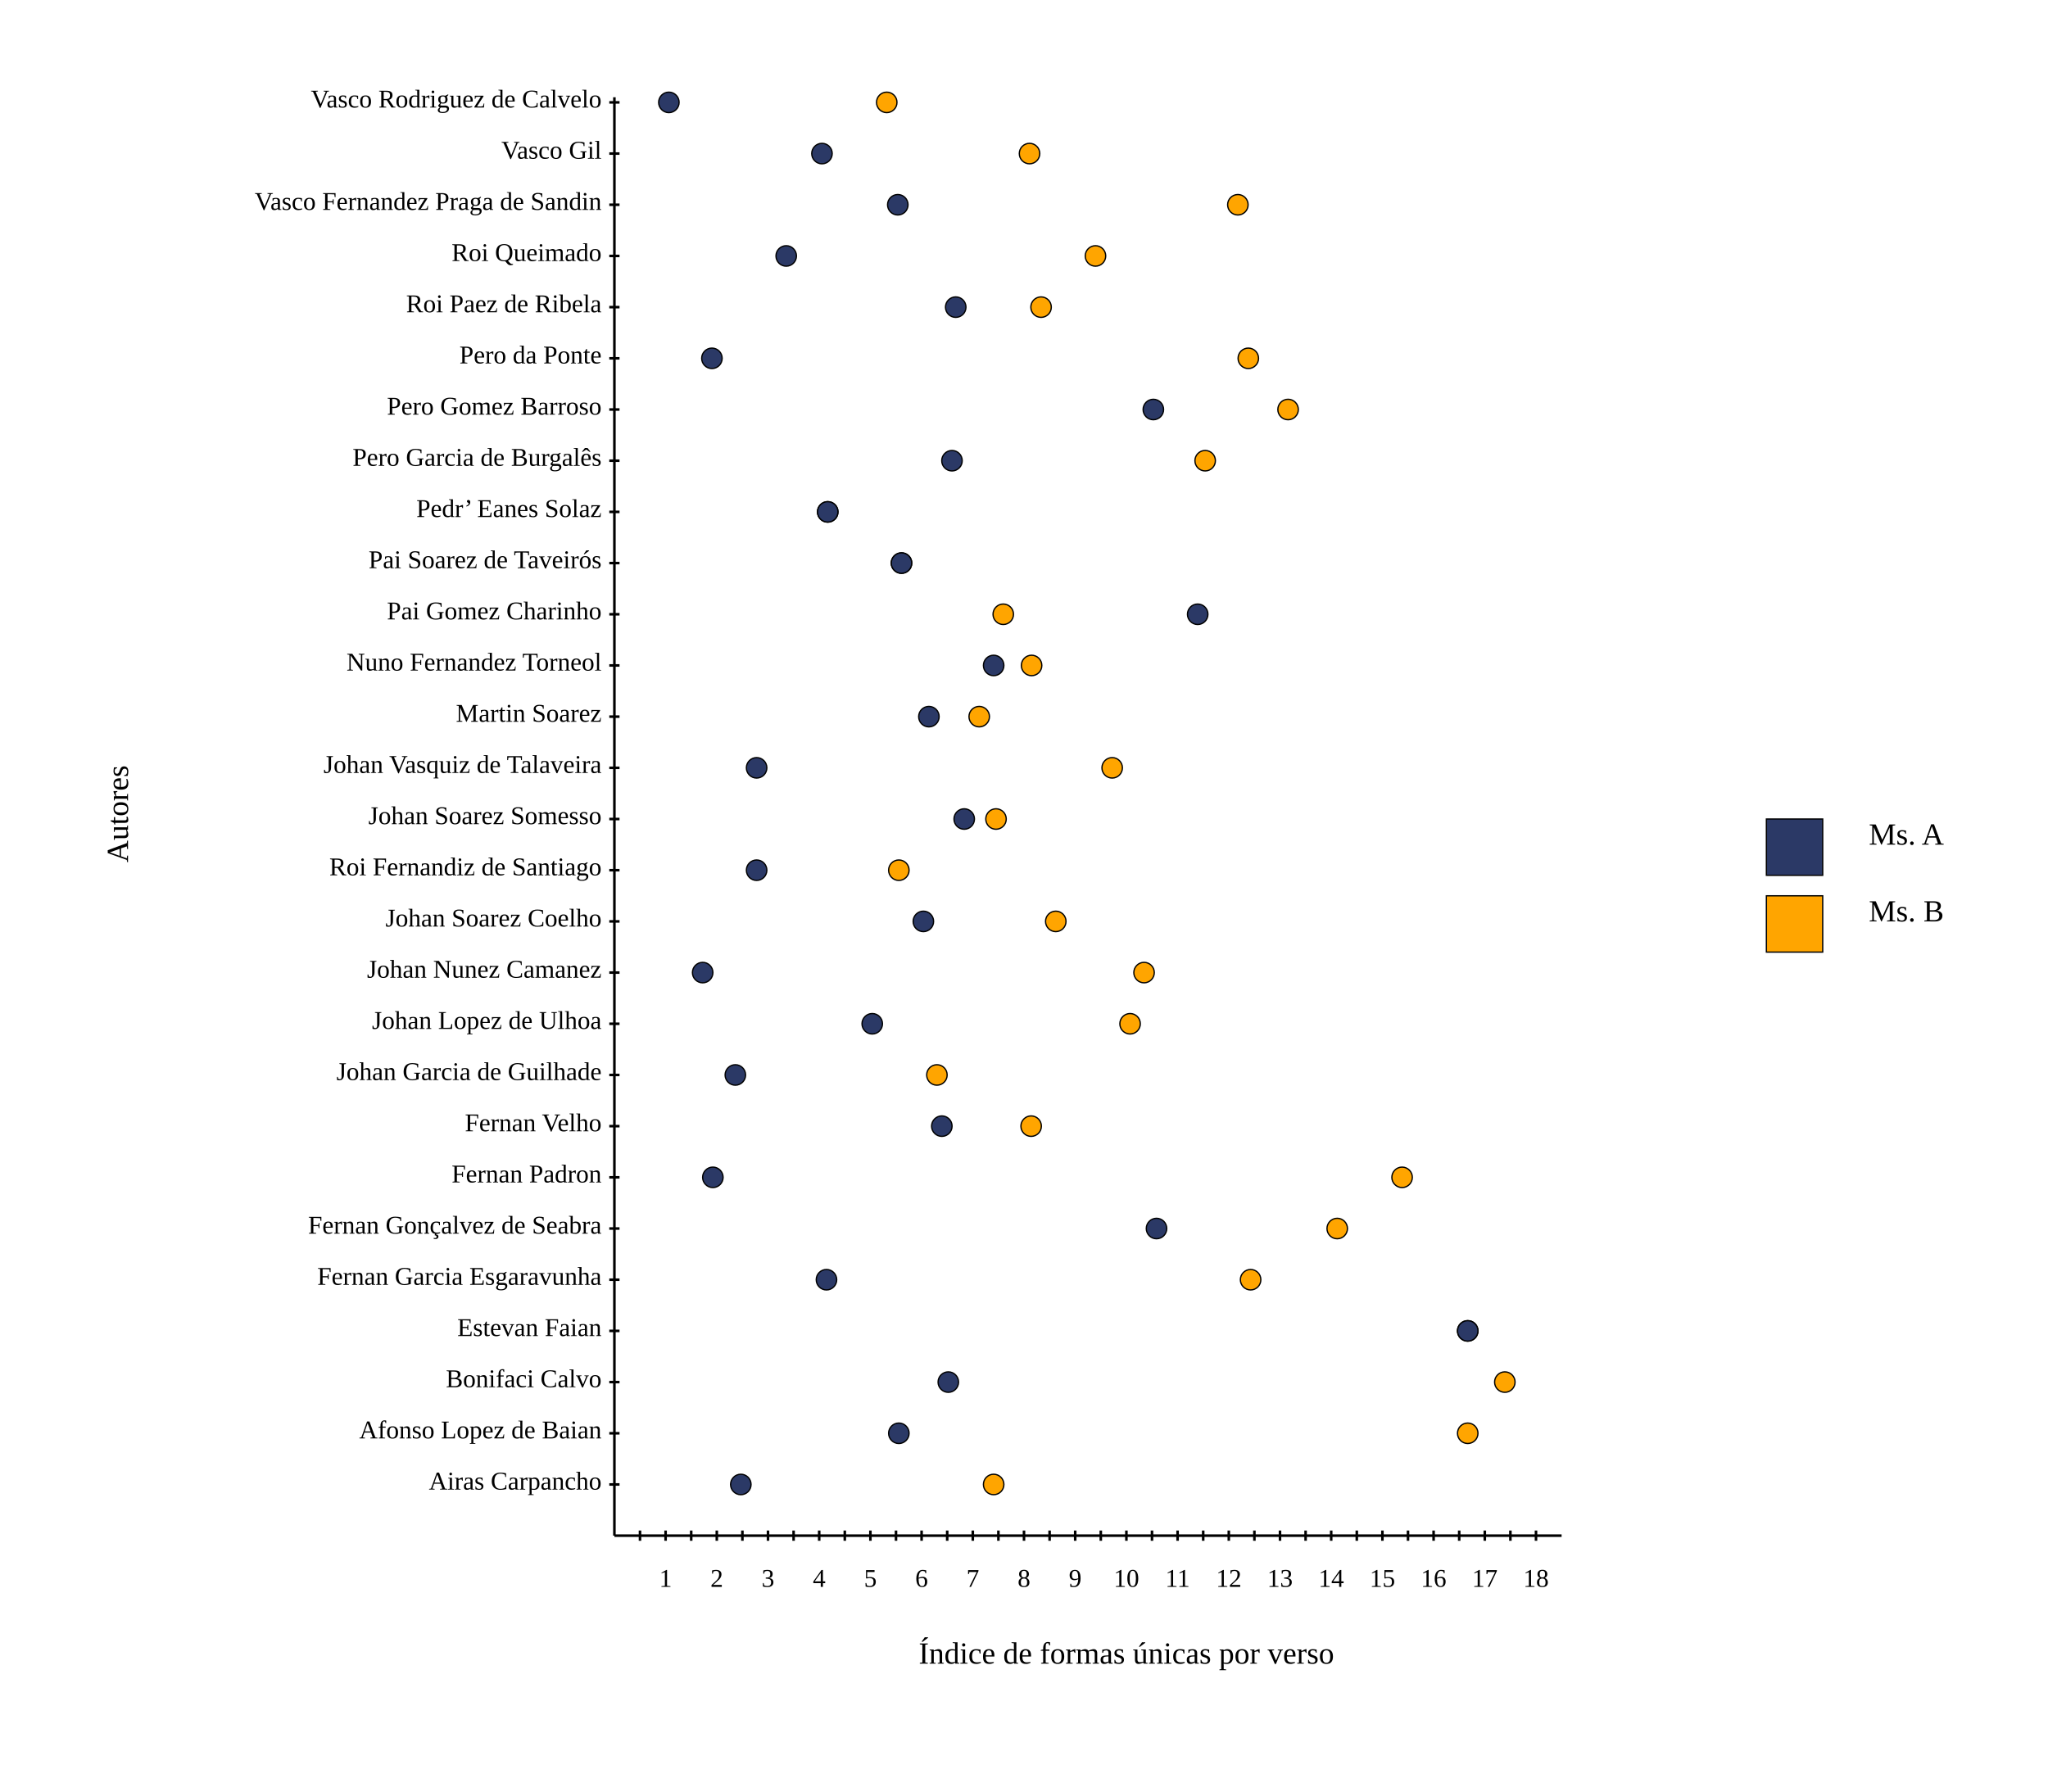
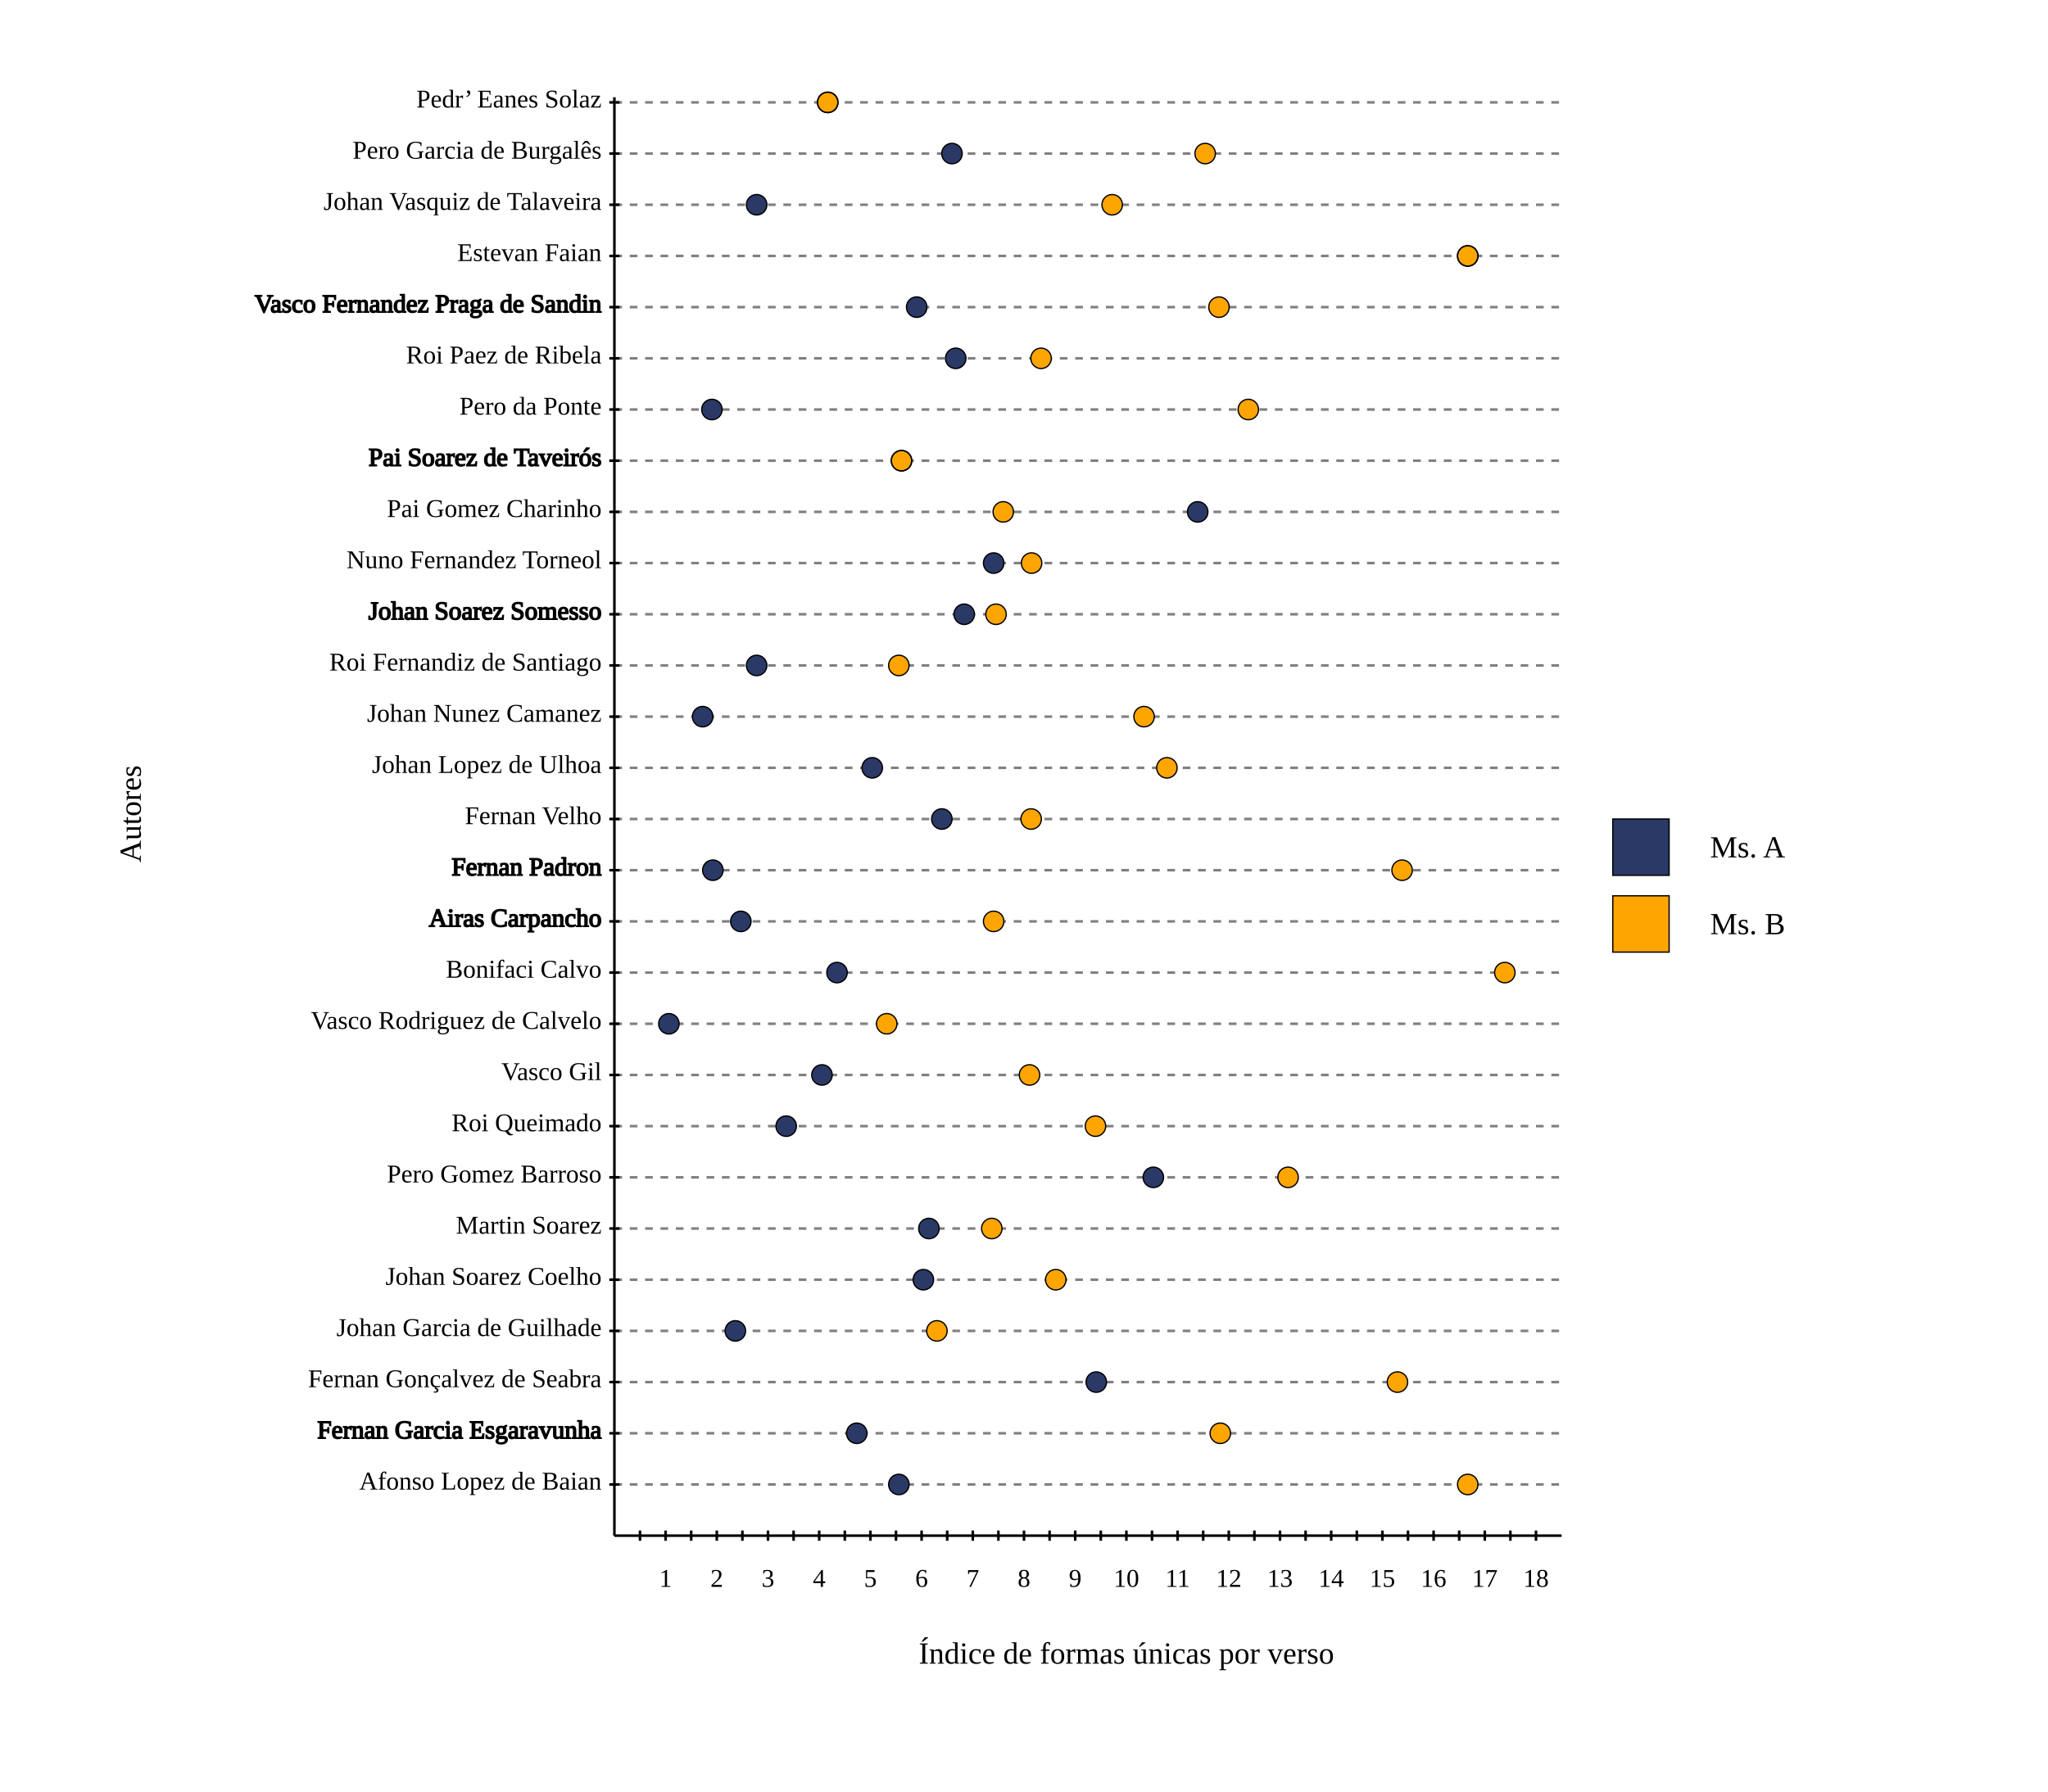
<svg xmlns="http://www.w3.org/2000/svg" width="800" height="700">
+   <pattern id="diagonalHatch" patternUnits="userSpaceOnUse" width="1" height="1">
+     <path d="M-1,1 l2,-2            M0,4 l4,-4            M3,5 l2,-2" stroke="orange" stroke-width=".5" />
+   </pattern>
  <g transform="translate(240,600)">
-     <line fill="none" stroke="black" stroke-width="1" x1="0" x2="0" y="0" y2="-562" />
-     <line fill="none" stroke="black" stroke-width="1" x1="0" x2="370" y="0" y2="0" />
+     <line fill="none" stroke="black" stroke-width="1" x1="0" x2="0" y1="0" y2="-562" />
+     <line fill="none" stroke="black" stroke-width="1" x1="0" x2="370" y1="0" y2="0" />
    <text x="200" y="50" text-anchor="middle" fill="black">Índice de formas únicas por verso</text>
-     <text y="-282" text-anchor="middle" x="-190" transform="rotate(270 -190 -282)">Autores</text>
-     <rect height="22" width="22" x="450" y="-250" fill="orange" stroke-width=".5" stroke="black" />
-     <text fill="black" font-size="12" x="490" y="-240">Ms. B</text>
-     <rect height="22" width="22" x="450" y="-280" fill="#2b3966" stroke-width=".5" stroke="black" />
-     <text fill="black" font-size="12" x="490" y="-270">Ms. A</text>
-     <circle stroke="black" stroke-width=".5" r="4" cx="333.333" cy="-40" fill="orange" />
-     <circle stroke="black" stroke-width=".5" r="4" cx="111.111" cy="-40" fill="#2B3966" />
+     <text y="-282" text-anchor="middle" x="-185" transform="rotate(270 -185 -282)">Autores</text>
+     <rect height="22" width="22" x="390" y="-250" fill="orange" stroke-width=".5" stroke="black" />
+     <text fill="black" font-size="12" x="428" y="-235">Ms. B</text>
+     <rect height="22" width="22" x="390" y="-280" fill="#2b3966" stroke-width=".5" stroke="black" />
+     <text fill="black" font-size="12" x="428" y="-265">Ms. A</text>
+     <line fill="none" stroke="gray" stroke-width="1" stroke-dasharray="3,3" y1="-20" y2="-20" x1="0" x2="370" />
+     <circle stroke="black" stroke-width=".5" r="4" cx="333.333" cy="-20" fill="orange" />
+     <circle stroke="black" stroke-width=".5" r="4" cx="111.111" cy="-20" fill="#2B3966" />
+     <line fill="none" stroke="black" stroke-width="1" y1="-20" y2="-20" x1="-2" x2="2" />
+     <text fill="black" stroke="none" y="-18" x="-5" stroke-width=".5" text-anchor="end" font-size="10">Afonso Lopez de Baian</text>
+     <line fill="none" stroke="gray" stroke-width="1" stroke-dasharray="3,3" y1="-40" y2="-40" x1="0" x2="370" />
+     <circle stroke="black" stroke-width=".5" r="4" cx="236.686" cy="-40" fill="orange" />
+     <circle stroke="black" stroke-width=".5" r="4" cx="94.675" cy="-40" fill="#2B3966" />
    <line fill="none" stroke="black" stroke-width="1" y1="-40" y2="-40" x1="-2" x2="2" />
-     <text fill="black" y="-38" x="-5" text-anchor="end" font-size="10">Afonso Lopez de Baian</text>
-     <circle stroke="black" stroke-width=".5" r="4" cx="148.148" cy="-20" fill="orange" />
-     <circle stroke="black" stroke-width=".5" r="4" cx="49.383" cy="-20" fill="#2B3966" />
-     <line fill="none" stroke="black" stroke-width="1" y1="-20" y2="-20" x1="-2" x2="2" />
-     <text fill="black" y="-18" x="-5" text-anchor="end" font-size="10">Airas Carpancho</text>
-     <circle stroke="black" stroke-width=".5" r="4" cx="347.826" cy="-60" fill="orange" />
-     <circle stroke="black" stroke-width=".5" r="4" cx="130.435" cy="-60" fill="#2B3966" />
+     <text fill="black" stroke="black" y="-38" x="-5" stroke-width=".5" text-anchor="end" font-size="10">Fernan Garcia Esgaravunha</text>
+     <line fill="none" stroke="gray" stroke-width="1" stroke-dasharray="3,3" y1="-60" y2="-60" x1="0" x2="370" />
+     <circle stroke="black" stroke-width=".5" r="4" cx="305.882" cy="-60" fill="orange" />
+     <circle stroke="black" stroke-width=".5" r="4" cx="188.235" cy="-60" fill="#2B3966" />
    <line fill="none" stroke="black" stroke-width="1" y1="-60" y2="-60" x1="-2" x2="2" />
-     <text fill="black" y="-58" x="-5" text-anchor="end" font-size="10">Bonifaci Calvo 
+     <text fill="black" stroke="none" y="-58" x="-5" stroke-width=".5" text-anchor="end" font-size="10">Fernan Gonçalvez de Seabra</text>
+     <line fill="none" stroke="gray" stroke-width="1" stroke-dasharray="3,3" y1="-80" y2="-80" x1="0" x2="370" />
+     <circle stroke="black" stroke-width=".5" r="4" cx="125.984" cy="-80" fill="orange" />
+     <circle stroke="black" stroke-width=".5" r="4" cx="47.244" cy="-80" fill="#2B3966" />
+     <line fill="none" stroke="black" stroke-width="1" y1="-80" y2="-80" x1="-2" x2="2" />
+     <text fill="black" stroke="none" y="-78" x="-5" stroke-width=".5" text-anchor="end" font-size="10">Johan Garcia de Guilhade</text>
+     <line fill="none" stroke="gray" stroke-width="1" stroke-dasharray="3,3" y1="-100" y2="-100" x1="0" x2="370" />
+     <circle stroke="black" stroke-width=".5" r="4" cx="172.414" cy="-100" fill="orange" />
+     <circle stroke="black" stroke-width=".5" r="4" cx="120.69" cy="-100" fill="#2B3966" />
+     <line fill="none" stroke="black" stroke-width="1" y1="-100" y2="-100" x1="-2" x2="2" />
+     <text fill="black" stroke="none" y="-98" x="-5" stroke-width=".5" text-anchor="end" font-size="10">Johan Soarez Coelho</text>
+     <line fill="none" stroke="gray" stroke-width="1" stroke-dasharray="3,3" y1="-120" y2="-120" x1="0" x2="370" />
+     <circle stroke="black" stroke-width=".5" r="4" cx="147.42" cy="-120" fill="orange" />
+     <circle stroke="black" stroke-width=".5" r="4" cx="122.85" cy="-120" fill="#2B3966" />
+     <line fill="none" stroke="black" stroke-width="1" y1="-120" y2="-120" x1="-2" x2="2" />
+     <text fill="black" stroke="none" y="-118" x="-5" stroke-width=".5" text-anchor="end" font-size="10">Martin Soarez</text>
+     <line fill="none" stroke="gray" stroke-width="1" stroke-dasharray="3,3" y1="-140" y2="-140" x1="0" x2="370" />
+     <circle stroke="black" stroke-width=".5" r="4" cx="263.158" cy="-140" fill="orange" />
+     <circle stroke="black" stroke-width=".5" r="4" cx="210.526" cy="-140" fill="#2B3966" />
+     <line fill="none" stroke="black" stroke-width="1" y1="-140" y2="-140" x1="-2" x2="2" />
+     <text fill="black" stroke="none" y="-138" x="-5" stroke-width=".5" text-anchor="end" font-size="10">Pero Gomez Barroso</text>
+     <line fill="none" stroke="gray" stroke-width="1" stroke-dasharray="3,3" y1="-160" y2="-160" x1="0" x2="370" />
+     <circle stroke="black" stroke-width=".5" r="4" cx="187.919" cy="-160" fill="orange" />
+     <circle stroke="black" stroke-width=".5" r="4" cx="67.114" cy="-160" fill="#2B3966" />
+     <line fill="none" stroke="black" stroke-width="1" y1="-160" y2="-160" x1="-2" x2="2" />
+     <text fill="black" stroke="none" y="-158" x="-5" stroke-width=".5" text-anchor="end" font-size="10">Roi Queimado</text>
+     <line fill="none" stroke="gray" stroke-width="1" stroke-dasharray="3,3" y1="-180" y2="-180" x1="0" x2="370" />
+     <circle stroke="black" stroke-width=".5" r="4" cx="162.162" cy="-180" fill="orange" />
+     <circle stroke="black" stroke-width=".5" r="4" cx="81.081" cy="-180" fill="#2B3966" />
+     <line fill="none" stroke="black" stroke-width="1" y1="-180" y2="-180" x1="-2" x2="2" />
+     <text fill="black" stroke="none" y="-178" x="-5" stroke-width=".5" text-anchor="end" font-size="10">Vasco Gil</text>
+     <line fill="none" stroke="gray" stroke-width="1" stroke-dasharray="3,3" y1="-200" y2="-200" x1="0" x2="370" />
+     <circle stroke="black" stroke-width=".5" r="4" cx="106.383" cy="-200" fill="orange" />
+     <circle stroke="black" stroke-width=".5" r="4" cx="21.277" cy="-200" fill="#2B3966" />
+     <line fill="none" stroke="black" stroke-width="1" y1="-200" y2="-200" x1="-2" x2="2" />
+     <text fill="black" stroke="none" y="-198" x="-5" stroke-width=".5" text-anchor="end" font-size="10">Vasco Rodriguez de Calvelo</text>
+     <line fill="none" stroke="gray" stroke-width="1" stroke-dasharray="3,3" y1="-220" y2="-220" x1="0" x2="370" />
+     <circle stroke="black" stroke-width=".5" r="4" cx="347.826" cy="-220" fill="orange" />
+     <circle stroke="black" stroke-width=".5" r="4" cx="86.957" cy="-220" fill="#2B3966" />
+     <line fill="none" stroke="black" stroke-width="1" y1="-220" y2="-220" x1="-2" x2="2" />
+     <text fill="black" stroke="none" y="-218" x="-5" stroke-width=".5" text-anchor="end" font-size="10">Bonifaci Calvo 
                    </text>
-     <circle stroke="black" stroke-width=".5" r="4" cx="333.333" cy="-80" fill="orange" />
-     <circle stroke="black" stroke-width=".5" r="4" cx="333.333" cy="-80" fill="#2B3966" />
-     <line fill="none" stroke="black" stroke-width="1" y1="-80" y2="-80" x1="-2" x2="2" />
-     <text fill="black" y="-78" x="-5" text-anchor="end" font-size="10">Estevan Faian</text>
-     <circle stroke="black" stroke-width=".5" r="4" cx="248.521" cy="-100" fill="orange" />
-     <circle stroke="black" stroke-width=".5" r="4" cx="82.84" cy="-100" fill="#2B3966" />
-     <line fill="none" stroke="black" stroke-width="1" y1="-100" y2="-100" x1="-2" x2="2" />
-     <text fill="black" y="-98" x="-5" text-anchor="end" font-size="10">Fernan Garcia Esgaravunha</text>
-     <circle stroke="black" stroke-width=".5" r="4" cx="282.353" cy="-120" fill="orange" />
-     <circle stroke="black" stroke-width=".5" r="4" cx="211.765" cy="-120" fill="#2B3966" />
-     <line fill="none" stroke="black" stroke-width="1" y1="-120" y2="-120" x1="-2" x2="2" />
-     <text fill="black" y="-118" x="-5" text-anchor="end" font-size="10">Fernan Gonçalvez de Seabra</text>
-     <circle stroke="black" stroke-width=".5" r="4" cx="307.692" cy="-140" fill="orange" />
-     <circle stroke="black" stroke-width=".5" r="4" cx="38.462" cy="-140" fill="#2B3966" />
-     <line fill="none" stroke="black" stroke-width="1" y1="-140" y2="-140" x1="-2" x2="2" />
-     <text fill="black" y="-138" x="-5" text-anchor="end" font-size="10">Fernan Padron</text>
-     <circle stroke="black" stroke-width=".5" r="4" cx="162.791" cy="-160" fill="orange" />
-     <circle stroke="black" stroke-width=".5" r="4" cx="127.907" cy="-160" fill="#2B3966" />
-     <line fill="none" stroke="black" stroke-width="1" y1="-160" y2="-160" x1="-2" x2="2" />
-     <text fill="black" y="-158" x="-5" text-anchor="end" font-size="10">Fernan Velho</text>
-     <circle stroke="black" stroke-width=".5" r="4" cx="125.984" cy="-180" fill="orange" />
-     <circle stroke="black" stroke-width=".5" r="4" cx="47.244" cy="-180" fill="#2B3966" />
-     <line fill="none" stroke="black" stroke-width="1" y1="-180" y2="-180" x1="-2" x2="2" />
-     <text fill="black" y="-178" x="-5" text-anchor="end" font-size="10">Johan Garcia de Guilhade</text>
-     <circle stroke="black" stroke-width=".5" r="4" cx="201.439" cy="-200" fill="orange" />
-     <circle stroke="black" stroke-width=".5" r="4" cx="100.719" cy="-200" fill="#2B3966" />
-     <line fill="none" stroke="black" stroke-width="1" y1="-200" y2="-200" x1="-2" x2="2" />
-     <text fill="black" y="-198" x="-5" text-anchor="end" font-size="10">Johan Lopez de Ulhoa</text>
-     <circle stroke="black" stroke-width=".5" r="4" cx="206.897" cy="-220" fill="orange" />
-     <circle stroke="black" stroke-width=".5" r="4" cx="34.483" cy="-220" fill="#2B3966" />
-     <line fill="none" stroke="black" stroke-width="1" y1="-220" y2="-220" x1="-2" x2="2" />
-     <text fill="black" y="-218" x="-5" text-anchor="end" font-size="10">Johan Nunez Camanez</text>
-     <circle stroke="black" stroke-width=".5" r="4" cx="172.414" cy="-240" fill="orange" />
-     <circle stroke="black" stroke-width=".5" r="4" cx="120.69" cy="-240" fill="#2B3966" />
+     <line fill="none" stroke="gray" stroke-width="1" stroke-dasharray="3,3" y1="-240" y2="-240" x1="0" x2="370" />
+     <circle stroke="black" stroke-width=".5" r="4" cx="148.148" cy="-240" fill="orange" />
+     <circle stroke="black" stroke-width=".5" r="4" cx="49.383" cy="-240" fill="#2B3966" />
    <line fill="none" stroke="black" stroke-width="1" y1="-240" y2="-240" x1="-2" x2="2" />
-     <text fill="black" y="-238" x="-5" text-anchor="end" font-size="10">Johan Soarez Coelho</text>
-     <circle stroke="black" stroke-width=".5" r="4" cx="149.068" cy="-280" fill="orange" />
-     <circle stroke="black" stroke-width=".5" r="4" cx="136.646" cy="-280" fill="#2B3966" />
+     <text fill="black" stroke="black" y="-238" x="-5" stroke-width=".5" text-anchor="end" font-size="10">Airas Carpancho</text>
+     <line fill="none" stroke="gray" stroke-width="1" stroke-dasharray="3,3" y1="-260" y2="-260" x1="0" x2="370" />
+     <circle stroke="black" stroke-width=".5" r="4" cx="307.692" cy="-260" fill="orange" />
+     <circle stroke="black" stroke-width=".5" r="4" cx="38.462" cy="-260" fill="#2B3966" />
+     <line fill="none" stroke="black" stroke-width="1" y1="-260" y2="-260" x1="-2" x2="2" />
+     <text fill="black" stroke="black" y="-258" x="-5" stroke-width=".5" text-anchor="end" font-size="10">Fernan Padron</text>
+     <line fill="none" stroke="gray" stroke-width="1" stroke-dasharray="3,3" y1="-280" y2="-280" x1="0" x2="370" />
+     <circle stroke="black" stroke-width=".5" r="4" cx="162.791" cy="-280" fill="orange" />
+     <circle stroke="black" stroke-width=".5" r="4" cx="127.907" cy="-280" fill="#2B3966" />
    <line fill="none" stroke="black" stroke-width="1" y1="-280" y2="-280" x1="-2" x2="2" />
-     <text fill="black" y="-278" x="-5" text-anchor="end" font-size="10">Johan Soarez Somesso</text>
-     <circle stroke="black" stroke-width=".5" r="4" cx="194.444" cy="-300" fill="orange" />
-     <circle stroke="black" stroke-width=".5" r="4" cx="55.556" cy="-300" fill="#2B3966" />
+     <text fill="black" stroke="none" y="-278" x="-5" stroke-width=".5" text-anchor="end" font-size="10">Fernan Velho</text>
+     <line fill="none" stroke="gray" stroke-width="1" stroke-dasharray="3,3" y1="-300" y2="-300" x1="0" x2="370" />
+     <circle stroke="black" stroke-width=".5" r="4" cx="215.827" cy="-300" fill="orange" />
+     <circle stroke="black" stroke-width=".5" r="4" cx="100.719" cy="-300" fill="#2B3966" />
    <line fill="none" stroke="black" stroke-width="1" y1="-300" y2="-300" x1="-2" x2="2" />
-     <text fill="black" y="-298" x="-5" text-anchor="end" font-size="10">Johan Vasquiz de Talaveira</text>
-     <circle stroke="black" stroke-width=".5" r="4" cx="142.506" cy="-320" fill="orange" />
-     <circle stroke="black" stroke-width=".5" r="4" cx="122.85" cy="-320" fill="#2B3966" />
+     <text fill="black" stroke="none" y="-298" x="-5" stroke-width=".5" text-anchor="end" font-size="10">Johan Lopez de Ulhoa</text>
+     <line fill="none" stroke="gray" stroke-width="1" stroke-dasharray="3,3" y1="-320" y2="-320" x1="0" x2="370" />
+     <circle stroke="black" stroke-width=".5" r="4" cx="206.897" cy="-320" fill="orange" />
+     <circle stroke="black" stroke-width=".5" r="4" cx="34.483" cy="-320" fill="#2B3966" />
    <line fill="none" stroke="black" stroke-width="1" y1="-320" y2="-320" x1="-2" x2="2" />
-     <text fill="black" y="-318" x="-5" text-anchor="end" font-size="10">Martin Soarez</text>
-     <circle stroke="black" stroke-width=".5" r="4" cx="162.963" cy="-340" fill="orange" />
-     <circle stroke="black" stroke-width=".5" r="4" cx="148.148" cy="-340" fill="#2B3966" />
+     <text fill="black" stroke="none" y="-318" x="-5" stroke-width=".5" text-anchor="end" font-size="10">Johan Nunez Camanez</text>
+     <line fill="none" stroke="gray" stroke-width="1" stroke-dasharray="3,3" y1="-340" y2="-340" x1="0" x2="370" />
+     <circle stroke="black" stroke-width=".5" r="4" cx="111.111" cy="-340" fill="orange" />
+     <circle stroke="black" stroke-width=".5" r="4" cx="55.556" cy="-340" fill="#2B3966" />
    <line fill="none" stroke="black" stroke-width="1" y1="-340" y2="-340" x1="-2" x2="2" />
-     <text fill="black" y="-338" x="-5" text-anchor="end" font-size="10">Nuno Fernandez Torneol</text>
-     <circle stroke="black" stroke-width=".5" r="4" cx="151.899" cy="-360" fill="orange" />
-     <circle stroke="black" stroke-width=".5" r="4" cx="227.848" cy="-360" fill="#2B3966" />
+     <text fill="black" stroke="none" y="-338" x="-5" stroke-width=".5" text-anchor="end" font-size="10">Roi Fernandiz de Santiago</text>
+     <line fill="none" stroke="gray" stroke-width="1" stroke-dasharray="3,3" y1="-360" y2="-360" x1="0" x2="370" />
+     <circle stroke="black" stroke-width=".5" r="4" cx="149.068" cy="-360" fill="orange" />
+     <circle stroke="black" stroke-width=".5" r="4" cx="136.646" cy="-360" fill="#2B3966" />
    <line fill="none" stroke="black" stroke-width="1" y1="-360" y2="-360" x1="-2" x2="2" />
-     <text fill="black" y="-358" x="-5" text-anchor="end" font-size="10">Pai Gomez Charinho</text>
-     <circle stroke="black" stroke-width=".5" r="4" cx="112.15" cy="-380" fill="orange" />
-     <circle stroke="black" stroke-width=".5" r="4" cx="112.15" cy="-380" fill="#2B3966" />
+     <text fill="black" stroke="black" y="-358" x="-5" stroke-width=".5" text-anchor="end" font-size="10">Johan Soarez Somesso</text>
+     <line fill="none" stroke="gray" stroke-width="1" stroke-dasharray="3,3" y1="-380" y2="-380" x1="0" x2="370" />
+     <circle stroke="black" stroke-width=".5" r="4" cx="162.963" cy="-380" fill="orange" />
+     <circle stroke="black" stroke-width=".5" r="4" cx="148.148" cy="-380" fill="#2B3966" />
    <line fill="none" stroke="black" stroke-width="1" y1="-380" y2="-380" x1="-2" x2="2" />
-     <text fill="black" y="-378" x="-5" text-anchor="end" font-size="10">Pai Soarez de Taveirós</text>
-     <circle stroke="black" stroke-width=".5" r="4" cx="83.333" cy="-400" fill="orange" />
-     <circle stroke="black" stroke-width=".5" r="4" cx="83.333" cy="-400" fill="#2B3966" />
+     <text fill="black" stroke="none" y="-378" x="-5" stroke-width=".5" text-anchor="end" font-size="10">Nuno Fernandez Torneol</text>
+     <line fill="none" stroke="gray" stroke-width="1" stroke-dasharray="3,3" y1="-400" y2="-400" x1="0" x2="370" />
+     <circle stroke="black" stroke-width=".5" r="4" cx="151.899" cy="-400" fill="orange" />
+     <circle stroke="black" stroke-width=".5" r="4" cx="227.848" cy="-400" fill="#2B3966" />
    <line fill="none" stroke="black" stroke-width="1" y1="-400" y2="-400" x1="-2" x2="2" />
-     <text fill="black" y="-398" x="-5" text-anchor="end" font-size="10">Pedr’ Eanes Solaz</text>
-     <circle stroke="black" stroke-width=".5" r="4" cx="230.769" cy="-420" fill="orange" />
-     <circle stroke="black" stroke-width=".5" r="4" cx="131.868" cy="-420" fill="#2B3966" />
+     <text fill="black" stroke="none" y="-398" x="-5" stroke-width=".5" text-anchor="end" font-size="10">Pai Gomez Charinho</text>
+     <line fill="none" stroke="gray" stroke-width="1" stroke-dasharray="3,3" y1="-420" y2="-420" x1="0" x2="370" />
+     <circle stroke="black" stroke-width=".5" r="4" cx="112.15" cy="-420" fill="orange" />
+     <circle stroke="black" stroke-width=".5" r="4" cx="112.15" cy="-420" fill="url(#diagonalHatch)" />
    <line fill="none" stroke="black" stroke-width="1" y1="-420" y2="-420" x1="-2" x2="2" />
-     <text fill="black" y="-418" x="-5" text-anchor="end" font-size="10">Pero Garcia de Burgalês</text>
-     <circle stroke="black" stroke-width=".5" r="4" cx="263.158" cy="-440" fill="orange" />
-     <circle stroke="black" stroke-width=".5" r="4" cx="210.526" cy="-440" fill="#2B3966" />
+     <text fill="black" stroke="black" y="-418" x="-5" stroke-width=".5" text-anchor="end" font-size="10">Pai Soarez de Taveirós</text>
+     <line fill="none" stroke="gray" stroke-width="1" stroke-dasharray="3,3" y1="-440" y2="-440" x1="0" x2="370" />
+     <circle stroke="black" stroke-width=".5" r="4" cx="247.619" cy="-440" fill="orange" />
+     <circle stroke="black" stroke-width=".5" r="4" cx="38.095" cy="-440" fill="#2B3966" />
    <line fill="none" stroke="black" stroke-width="1" y1="-440" y2="-440" x1="-2" x2="2" />
-     <text fill="black" y="-438" x="-5" text-anchor="end" font-size="10">Pero Gomez Barroso</text>
-     <circle stroke="black" stroke-width=".5" r="4" cx="247.619" cy="-460" fill="orange" />
-     <circle stroke="black" stroke-width=".5" r="4" cx="38.095" cy="-460" fill="#2B3966" />
+     <text fill="black" stroke="none" y="-438" x="-5" stroke-width=".5" text-anchor="end" font-size="10">Pero da Ponte</text>
+     <line fill="none" stroke="gray" stroke-width="1" stroke-dasharray="3,3" y1="-460" y2="-460" x1="0" x2="370" />
+     <circle stroke="black" stroke-width=".5" r="4" cx="166.667" cy="-460" fill="orange" />
+     <circle stroke="black" stroke-width=".5" r="4" cx="133.333" cy="-460" fill="#2B3966" />
    <line fill="none" stroke="black" stroke-width="1" y1="-460" y2="-460" x1="-2" x2="2" />
-     <text fill="black" y="-458" x="-5" text-anchor="end" font-size="10">Pero da Ponte</text>
-     <circle stroke="black" stroke-width=".5" r="4" cx="111.111" cy="-260" fill="orange" />
-     <circle stroke="black" stroke-width=".5" r="4" cx="55.556" cy="-260" fill="#2B3966" />
-     <line fill="none" stroke="black" stroke-width="1" y1="-260" y2="-260" x1="-2" x2="2" />
-     <text fill="black" y="-258" x="-5" text-anchor="end" font-size="10">Roi Fernandiz de Santiago</text>
-     <circle stroke="black" stroke-width=".5" r="4" cx="166.667" cy="-480" fill="orange" />
-     <circle stroke="black" stroke-width=".5" r="4" cx="133.333" cy="-480" fill="#2B3966" />
+     <text fill="black" stroke="none" y="-458" x="-5" stroke-width=".5" text-anchor="end" font-size="10">Roi Paez de Ribela</text>
+     <line fill="none" stroke="gray" stroke-width="1" stroke-dasharray="3,3" y1="-480" y2="-480" x1="0" x2="370" />
+     <circle stroke="black" stroke-width=".5" r="4" cx="236.162" cy="-480" fill="orange" />
+     <circle stroke="black" stroke-width=".5" r="4" cx="118.081" cy="-480" fill="#2B3966" />
    <line fill="none" stroke="black" stroke-width="1" y1="-480" y2="-480" x1="-2" x2="2" />
-     <text fill="black" y="-478" x="-5" text-anchor="end" font-size="10">Roi Paez de Ribela</text>
-     <circle stroke="black" stroke-width=".5" r="4" cx="187.919" cy="-500" fill="orange" />
-     <circle stroke="black" stroke-width=".5" r="4" cx="67.114" cy="-500" fill="#2B3966" />
+     <text fill="black" stroke="black" y="-478" x="-5" stroke-width=".5" text-anchor="end" font-size="10">Vasco Fernandez Praga de Sandin</text>
+     <line fill="none" stroke="gray" stroke-width="1" stroke-dasharray="3,3" y1="-500" y2="-500" x1="0" x2="370" />
+     <circle stroke="black" stroke-width=".5" r="4" cx="333.333" cy="-500" fill="orange" />
+     <circle stroke="black" stroke-width=".5" r="4" cx="333.333" cy="-500" fill="url(#diagonalHatch)" />
    <line fill="none" stroke="black" stroke-width="1" y1="-500" y2="-500" x1="-2" x2="2" />
-     <text fill="black" y="-498" x="-5" text-anchor="end" font-size="10">Roi Queimado</text>
-     <circle stroke="black" stroke-width=".5" r="4" cx="243.542" cy="-520" fill="orange" />
-     <circle stroke="black" stroke-width=".5" r="4" cx="110.701" cy="-520" fill="#2B3966" />
+     <text fill="black" stroke="none" y="-498" x="-5" stroke-width=".5" text-anchor="end" font-size="10">Estevan Faian</text>
+     <line fill="none" stroke="gray" stroke-width="1" stroke-dasharray="3,3" y1="-520" y2="-520" x1="0" x2="370" />
+     <circle stroke="black" stroke-width=".5" r="4" cx="194.444" cy="-520" fill="orange" />
+     <circle stroke="black" stroke-width=".5" r="4" cx="55.556" cy="-520" fill="#2B3966" />
    <line fill="none" stroke="black" stroke-width="1" y1="-520" y2="-520" x1="-2" x2="2" />
-     <text fill="black" y="-518" x="-5" text-anchor="end" font-size="10">Vasco Fernandez Praga de Sandin</text>
-     <circle stroke="black" stroke-width=".5" r="4" cx="162.162" cy="-540" fill="orange" />
-     <circle stroke="black" stroke-width=".5" r="4" cx="81.081" cy="-540" fill="#2B3966" />
+     <text fill="black" stroke="none" y="-518" x="-5" stroke-width=".5" text-anchor="end" font-size="10">Johan Vasquiz de Talaveira</text>
+     <line fill="none" stroke="gray" stroke-width="1" stroke-dasharray="3,3" y1="-540" y2="-540" x1="0" x2="370" />
+     <circle stroke="black" stroke-width=".5" r="4" cx="230.769" cy="-540" fill="orange" />
+     <circle stroke="black" stroke-width=".5" r="4" cx="131.868" cy="-540" fill="#2B3966" />
    <line fill="none" stroke="black" stroke-width="1" y1="-540" y2="-540" x1="-2" x2="2" />
-     <text fill="black" y="-538" x="-5" text-anchor="end" font-size="10">Vasco Gil</text>
-     <circle stroke="black" stroke-width=".5" r="4" cx="106.383" cy="-560" fill="orange" />
-     <circle stroke="black" stroke-width=".5" r="4" cx="21.277" cy="-560" fill="#2B3966" />
+     <text fill="black" stroke="none" y="-538" x="-5" stroke-width=".5" text-anchor="end" font-size="10">Pero Garcia de Burgalês</text>
+     <line fill="none" stroke="gray" stroke-width="1" stroke-dasharray="3,3" y1="-560" y2="-560" x1="0" x2="370" />
+     <circle stroke="black" stroke-width=".5" r="4" cx="83.333" cy="-560" fill="orange" />
+     <circle stroke="black" stroke-width=".5" r="4" cx="83.333" cy="-560" fill="url(#diagonalHatch)" />
    <line fill="none" stroke="black" stroke-width="1" y1="-560" y2="-560" x1="-2" x2="2" />
-     <text fill="black" y="-558" x="-5" text-anchor="end" font-size="10">Vasco Rodriguez de Calvelo</text>
+     <text fill="black" stroke="none" y="-558" x="-5" stroke-width=".5" text-anchor="end" font-size="10">Pedr’ Eanes Solaz</text>
    <line x1="10" x2="10" y1="-2" y2="2" fill="none" stroke="black" stroke-width="1" />
    <line x1="20" x2="20" y1="-2" y2="2" fill="none" stroke="black" stroke-width="1" />
    <line x1="30" x2="30" y1="-2" y2="2" fill="none" stroke="black" stroke-width="1" />
    <line x1="40" x2="40" y1="-2" y2="2" fill="none" stroke="black" stroke-width="1" />
    <line x1="50" x2="50" y1="-2" y2="2" fill="none" stroke="black" stroke-width="1" />
    <line x1="60" x2="60" y1="-2" y2="2" fill="none" stroke="black" stroke-width="1" />
    <line x1="70" x2="70" y1="-2" y2="2" fill="none" stroke="black" stroke-width="1" />
    <line x1="80" x2="80" y1="-2" y2="2" fill="none" stroke="black" stroke-width="1" />
    <line x1="90" x2="90" y1="-2" y2="2" fill="none" stroke="black" stroke-width="1" />
    <line x1="100" x2="100" y1="-2" y2="2" fill="none" stroke="black" stroke-width="1" />
    <line x1="110" x2="110" y1="-2" y2="2" fill="none" stroke="black" stroke-width="1" />
    <line x1="120" x2="120" y1="-2" y2="2" fill="none" stroke="black" stroke-width="1" />
    <line x1="130" x2="130" y1="-2" y2="2" fill="none" stroke="black" stroke-width="1" />
    <line x1="140" x2="140" y1="-2" y2="2" fill="none" stroke="black" stroke-width="1" />
    <line x1="150" x2="150" y1="-2" y2="2" fill="none" stroke="black" stroke-width="1" />
    <line x1="160" x2="160" y1="-2" y2="2" fill="none" stroke="black" stroke-width="1" />
    <line x1="170" x2="170" y1="-2" y2="2" fill="none" stroke="black" stroke-width="1" />
    <line x1="180" x2="180" y1="-2" y2="2" fill="none" stroke="black" stroke-width="1" />
    <line x1="190" x2="190" y1="-2" y2="2" fill="none" stroke="black" stroke-width="1" />
    <line x1="200" x2="200" y1="-2" y2="2" fill="none" stroke="black" stroke-width="1" />
    <line x1="210" x2="210" y1="-2" y2="2" fill="none" stroke="black" stroke-width="1" />
    <line x1="220" x2="220" y1="-2" y2="2" fill="none" stroke="black" stroke-width="1" />
    <line x1="230" x2="230" y1="-2" y2="2" fill="none" stroke="black" stroke-width="1" />
    <line x1="240" x2="240" y1="-2" y2="2" fill="none" stroke="black" stroke-width="1" />
    <line x1="250" x2="250" y1="-2" y2="2" fill="none" stroke="black" stroke-width="1" />
    <line x1="260" x2="260" y1="-2" y2="2" fill="none" stroke="black" stroke-width="1" />
    <line x1="270" x2="270" y1="-2" y2="2" fill="none" stroke="black" stroke-width="1" />
    <line x1="280" x2="280" y1="-2" y2="2" fill="none" stroke="black" stroke-width="1" />
    <line x1="290" x2="290" y1="-2" y2="2" fill="none" stroke="black" stroke-width="1" />
    <line x1="300" x2="300" y1="-2" y2="2" fill="none" stroke="black" stroke-width="1" />
    <line x1="310" x2="310" y1="-2" y2="2" fill="none" stroke="black" stroke-width="1" />
    <line x1="320" x2="320" y1="-2" y2="2" fill="none" stroke="black" stroke-width="1" />
    <line x1="330" x2="330" y1="-2" y2="2" fill="none" stroke="black" stroke-width="1" />
    <line x1="340" x2="340" y1="-2" y2="2" fill="none" stroke="black" stroke-width="1" />
    <line x1="350" x2="350" y1="-2" y2="2" fill="none" stroke="black" stroke-width="1" />
    <line x1="360" x2="360" y1="-2" y2="2" fill="none" stroke="black" stroke-width="1" />
    <text fill="black" x="20" y="20" text-anchor="middle" font-size="10">1</text>
    <text fill="black" x="40" y="20" text-anchor="middle" font-size="10">2</text>
    <text fill="black" x="60" y="20" text-anchor="middle" font-size="10">3</text>
    <text fill="black" x="80" y="20" text-anchor="middle" font-size="10">4</text>
    <text fill="black" x="100" y="20" text-anchor="middle" font-size="10">5</text>
    <text fill="black" x="120" y="20" text-anchor="middle" font-size="10">6</text>
    <text fill="black" x="140" y="20" text-anchor="middle" font-size="10">7</text>
    <text fill="black" x="160" y="20" text-anchor="middle" font-size="10">8</text>
    <text fill="black" x="180" y="20" text-anchor="middle" font-size="10">9</text>
    <text fill="black" x="200" y="20" text-anchor="middle" font-size="10">10</text>
    <text fill="black" x="220" y="20" text-anchor="middle" font-size="10">11</text>
    <text fill="black" x="240" y="20" text-anchor="middle" font-size="10">12</text>
    <text fill="black" x="260" y="20" text-anchor="middle" font-size="10">13</text>
    <text fill="black" x="280" y="20" text-anchor="middle" font-size="10">14</text>
    <text fill="black" x="300" y="20" text-anchor="middle" font-size="10">15</text>
    <text fill="black" x="320" y="20" text-anchor="middle" font-size="10">16</text>
    <text fill="black" x="340" y="20" text-anchor="middle" font-size="10">17</text>
    <text fill="black" x="360" y="20" text-anchor="middle" font-size="10">18</text>
  </g>
</svg>
